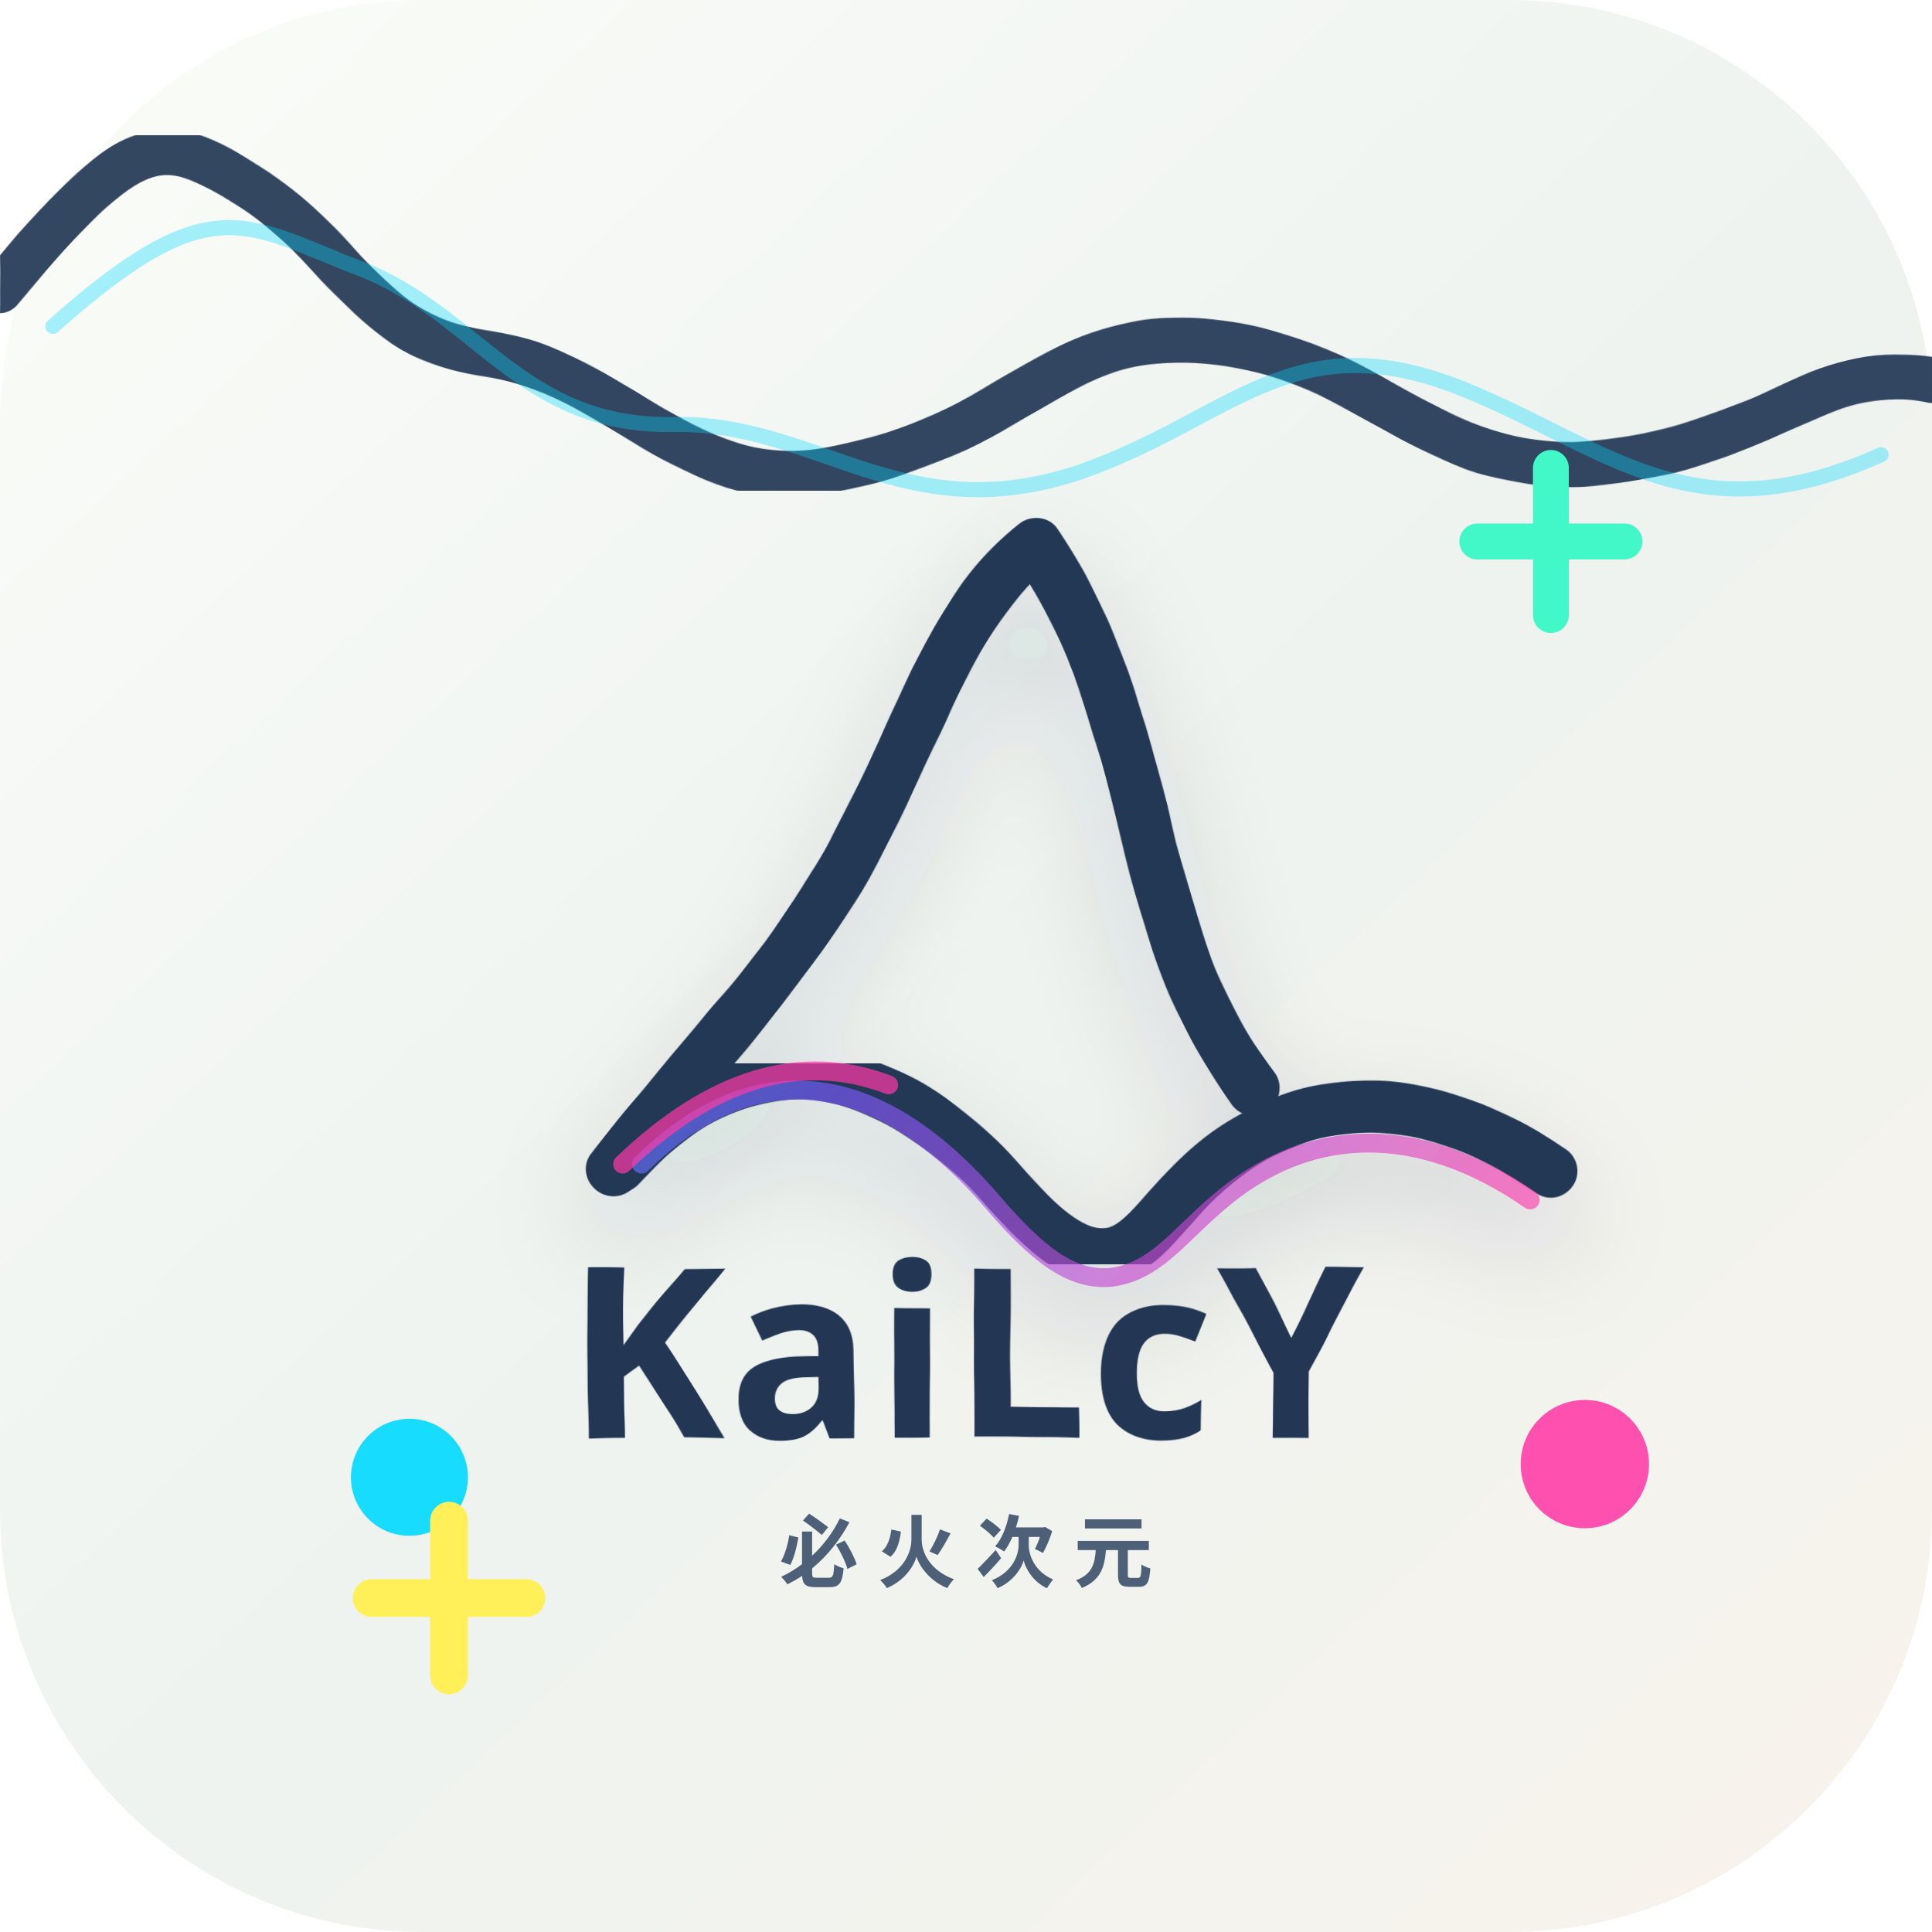
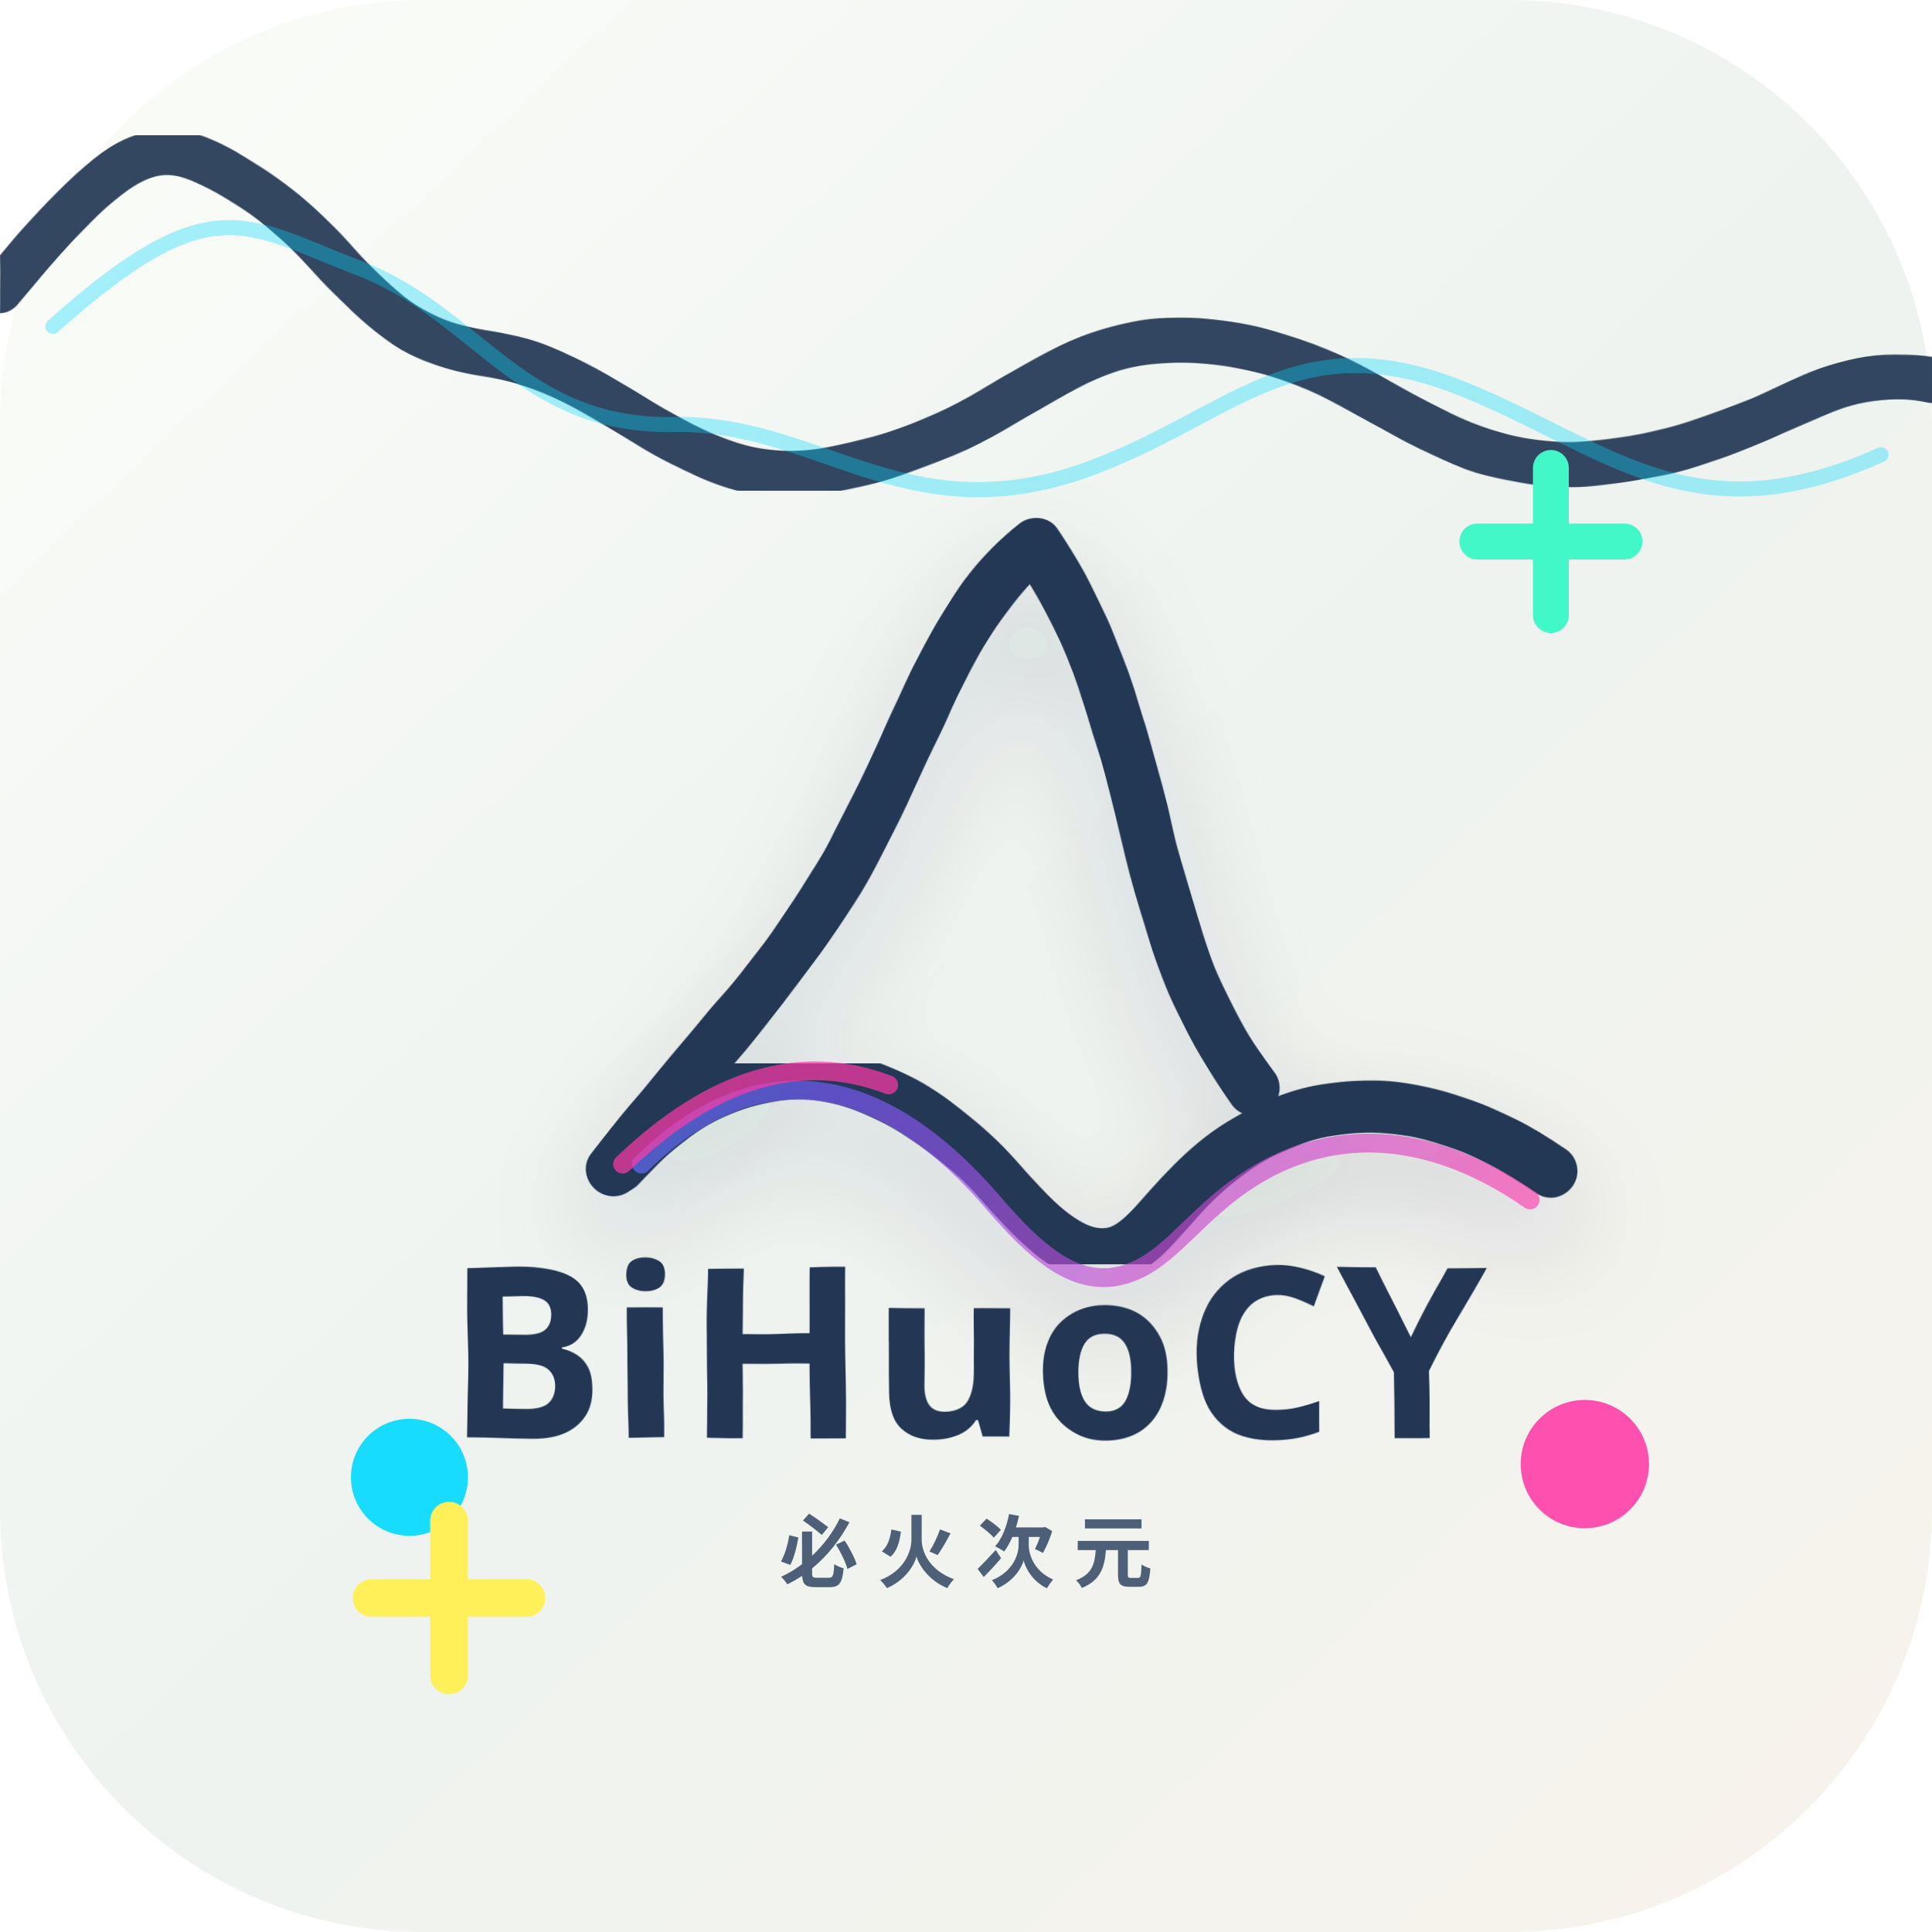
- <svg xmlns="http://www.w3.org/2000/svg" viewBox="0 0 1024 1024" role="img" aria-label="必火次元 KaiLcY 草稿风头像">
+ <svg xmlns="http://www.w3.org/2000/svg" viewBox="0 0 1024 1024" role="img" aria-label="必火次元 BiHuoCY 草稿风头像">
  <defs>
    <linearGradient id="paper" x1="90" y1="64" x2="940" y2="970" gradientUnits="userSpaceOnUse">
      <stop offset="0" stop-color="#F9FBF7" />
      <stop offset=".52" stop-color="#EEF3EF" />
      <stop offset="1" stop-color="#F7F3EC" />
    </linearGradient>
    <linearGradient id="accent" x1="294" y1="306" x2="760" y2="727" gradientUnits="userSpaceOnUse">
      <stop offset="0" stop-color="#00D9FF" />
      <stop offset=".46" stop-color="#7A5CFF" />
      <stop offset="1" stop-color="#FF3BA7" />
    </linearGradient>
    <filter id="shadow" x="-20%" y="-20%" width="140%" height="140%" color-interpolation-filters="sRGB">
      <feDropShadow dx="0" dy="24" stdDeviation="28" flood-color="#12203A" flood-opacity=".16" />
    </filter>
    <filter id="rough" x="-5%" y="-5%" width="110%" height="110%">
      <feTurbulence type="fractalNoise" baseFrequency=".012" numOctaves="3" seed="8" result="noise" />
      <feDisplacementMap in="SourceGraphic" in2="noise" scale="2.4" xChannelSelector="R" yChannelSelector="G" />
    </filter>
  </defs>
  <rect width="1024" height="1024" rx="224" fill="url(#paper)" />
  <path d="M0 154C71 69 86 69 132 98c45 28 64 82 126 89 71 9 104 78 184 62 104-20 123-87 222-64 80 19 105 75 202 58 71-12 103-52 158-41" fill="none" stroke="#233755" stroke-width="24" stroke-linecap="round" stroke-linejoin="round" opacity=".92" filter="url(#rough)" />
  <path d="M28 173C112 98 130 119 190 142c63 24 86 84 166 83 77-2 123 57 217 25 80-28 112-80 202-44 77 31 122 80 222 35" fill="none" stroke="#00D9FF" stroke-width="8" stroke-linecap="round" opacity=".34" />
  <g filter="url(#shadow)">
    <path d="M328 618C391 548 466 553 534 631c21 23 35 34 51 34 19 0 29-19 48-38 52-52 119-54 189-6" fill="none" stroke="#233755" stroke-width="28" stroke-linecap="round" stroke-linejoin="round" filter="url(#rough)" />
    <path d="M325 620C382 544 428 508 468 421c26-58 46-105 81-133 25 36 43 86 56 142 12 55 27 105 59 147" fill="none" stroke="#233755" stroke-width="28" stroke-linecap="round" stroke-linejoin="round" filter="url(#rough)" />
    <path d="M340 617C399 559 464 565 526 637c24 28 42 42 63 40 23-3 35-21 56-39 48-42 107-43 166-2" fill="none" stroke="url(#accent)" stroke-width="10" stroke-linecap="round" stroke-linejoin="round" opacity=".65" />
    <path d="M330 617C377 572 424 557 471 575" fill="none" stroke="#FF3BA7" stroke-width="10" stroke-linecap="round" opacity=".7" />
  </g>
-   <text x="512" y="762" text-anchor="middle" font-family="Ink Free, Segoe Script, Comic Sans MS, Microsoft YaHei UI, sans-serif" font-size="126" font-weight="700" fill="#233755" letter-spacing="2" filter="url(#rough)">KaiLcY</text>
+   <text x="512" y="762" text-anchor="middle" font-family="Ink Free, Segoe Script, Comic Sans MS, Microsoft YaHei UI, sans-serif" font-size="126" font-weight="700" fill="#233755" letter-spacing="2" filter="url(#rough)">BiHuoCY</text>
  <text x="512" y="838" text-anchor="middle" font-family="Microsoft YaHei UI, Microsoft YaHei, SimHei, sans-serif" font-size="42" font-weight="800" letter-spacing="10" fill="#4D6078">必火次元</text>
  <circle cx="217" cy="783" r="31" fill="#00D9FF" opacity=".9" />
  <circle cx="840" cy="776" r="34" fill="#FF3BA7" opacity=".88" />
  <path d="M197 847h82M238 806v82" stroke="#FFF05A" stroke-width="20" stroke-linecap="round" />
  <path d="M783 287h78M822 248v78" stroke="#42F7C8" stroke-width="19" stroke-linecap="round" />
</svg>
